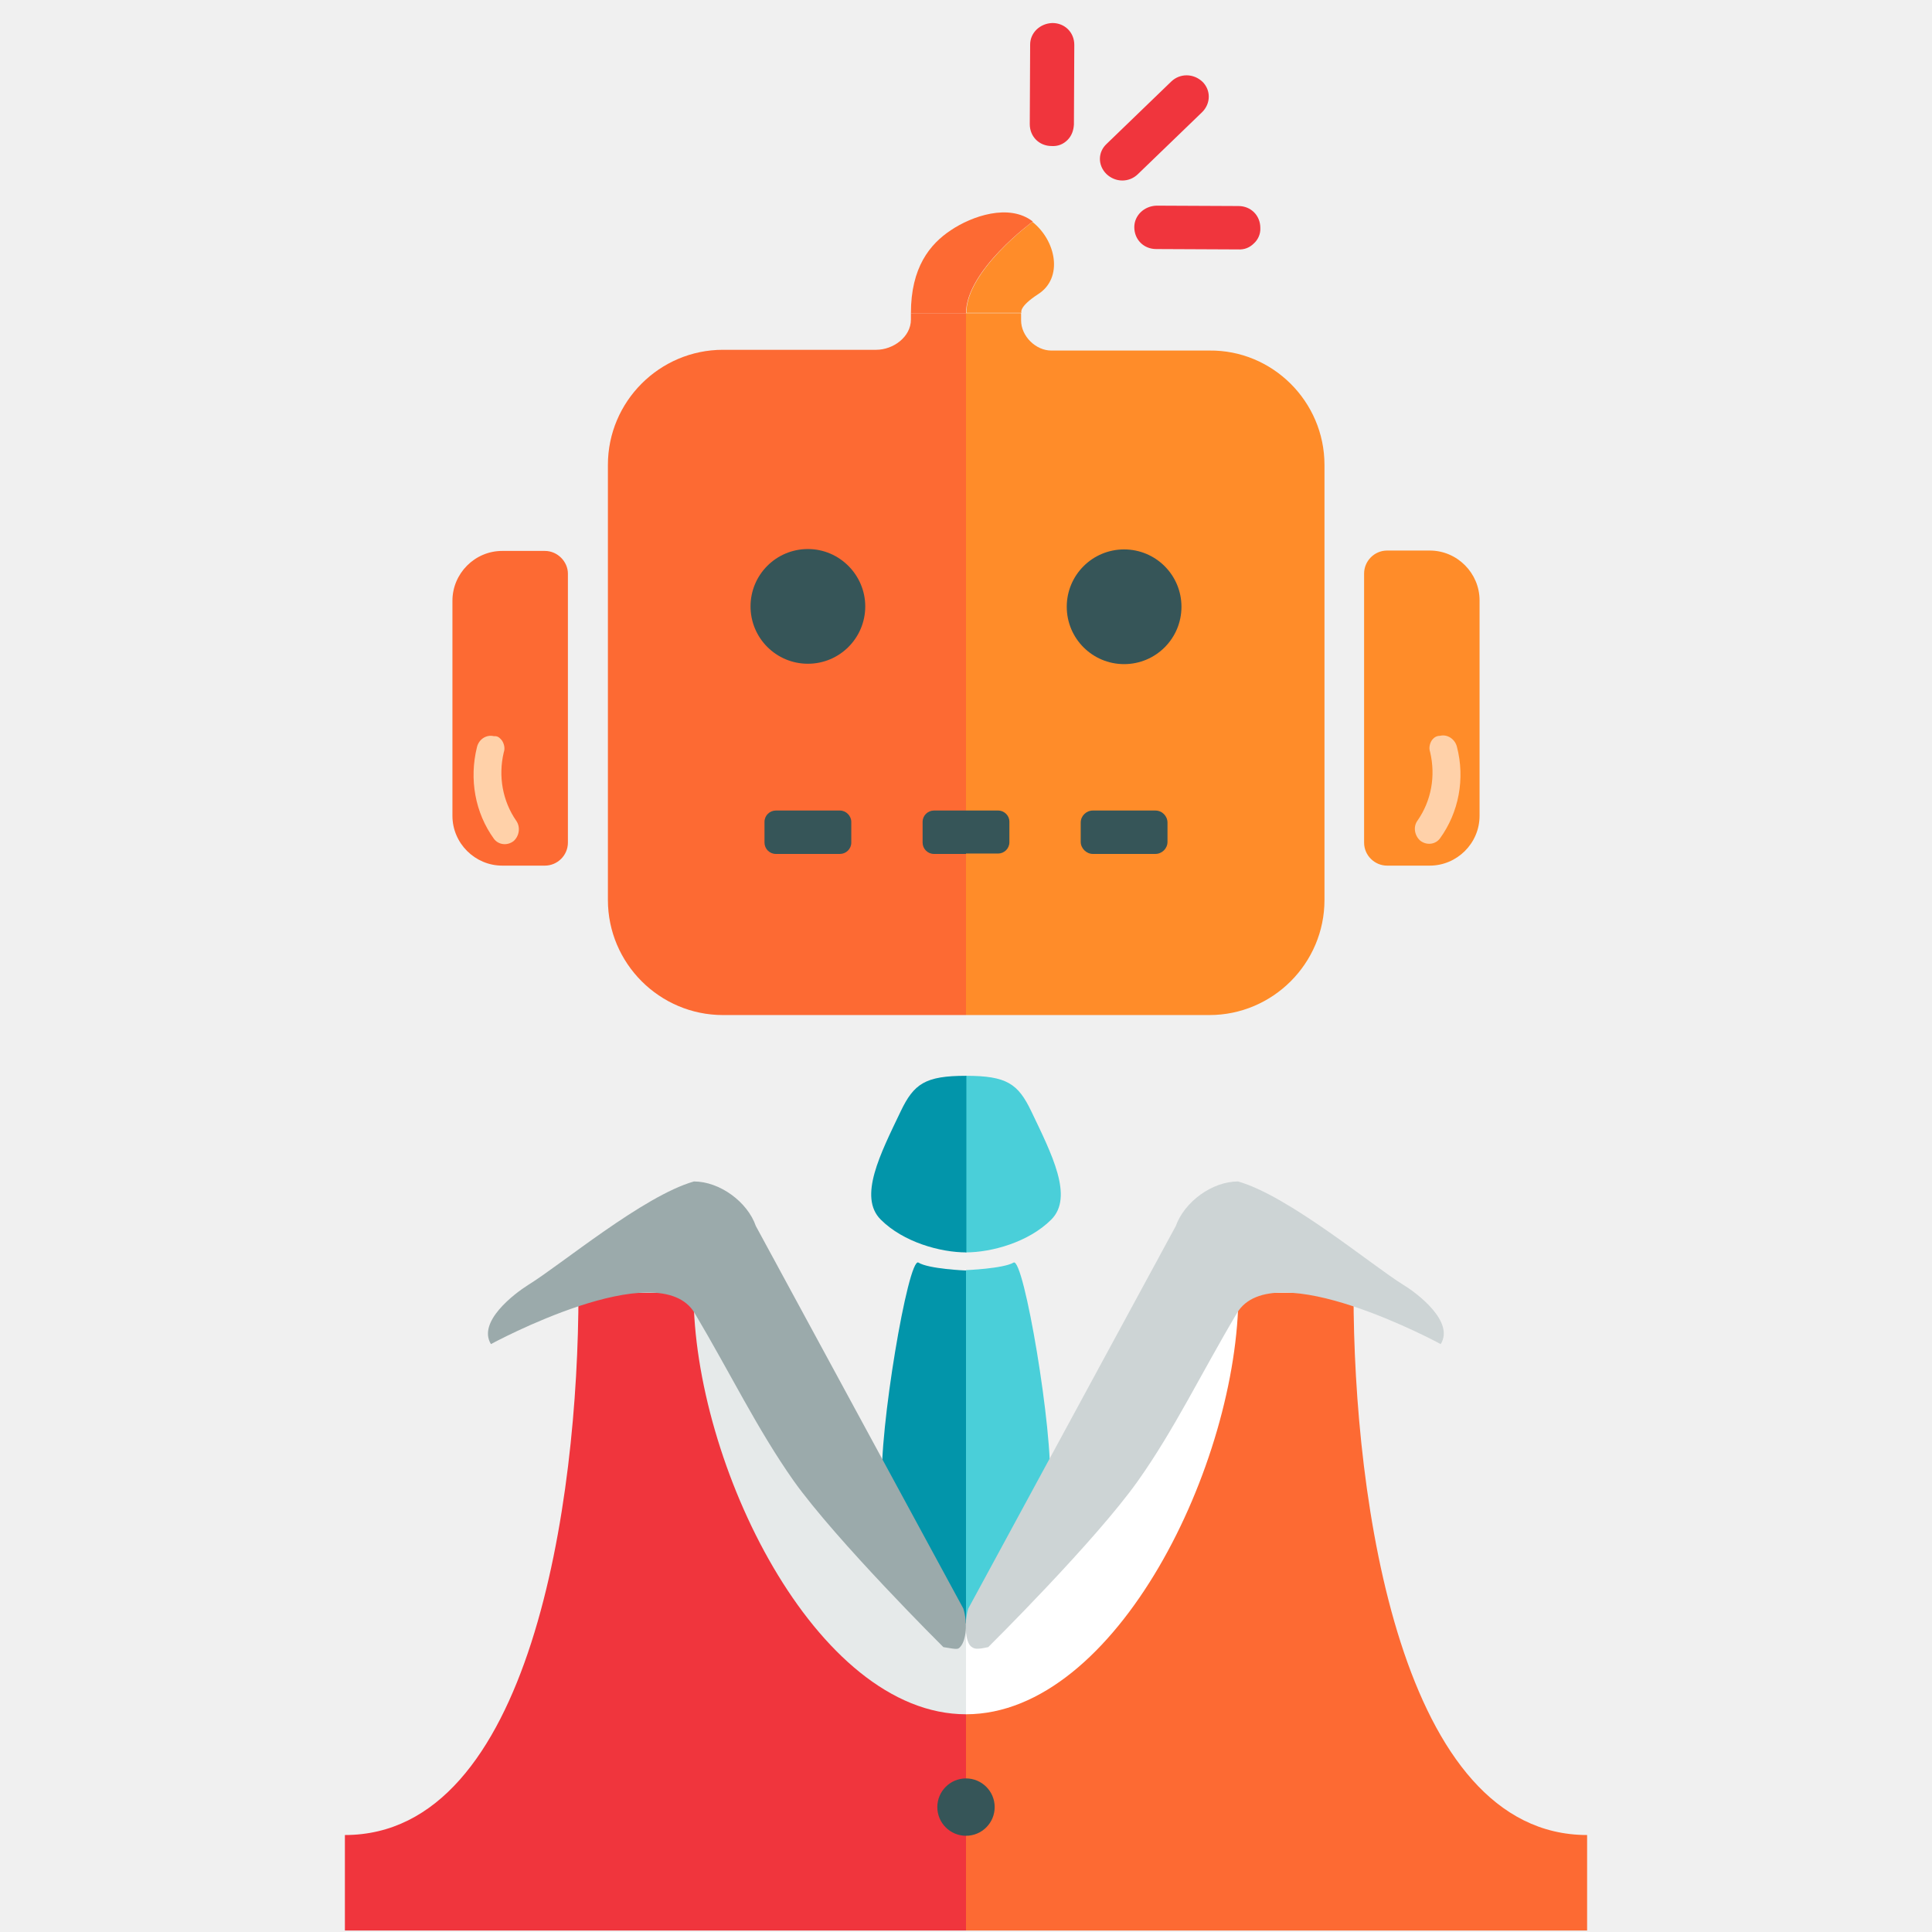
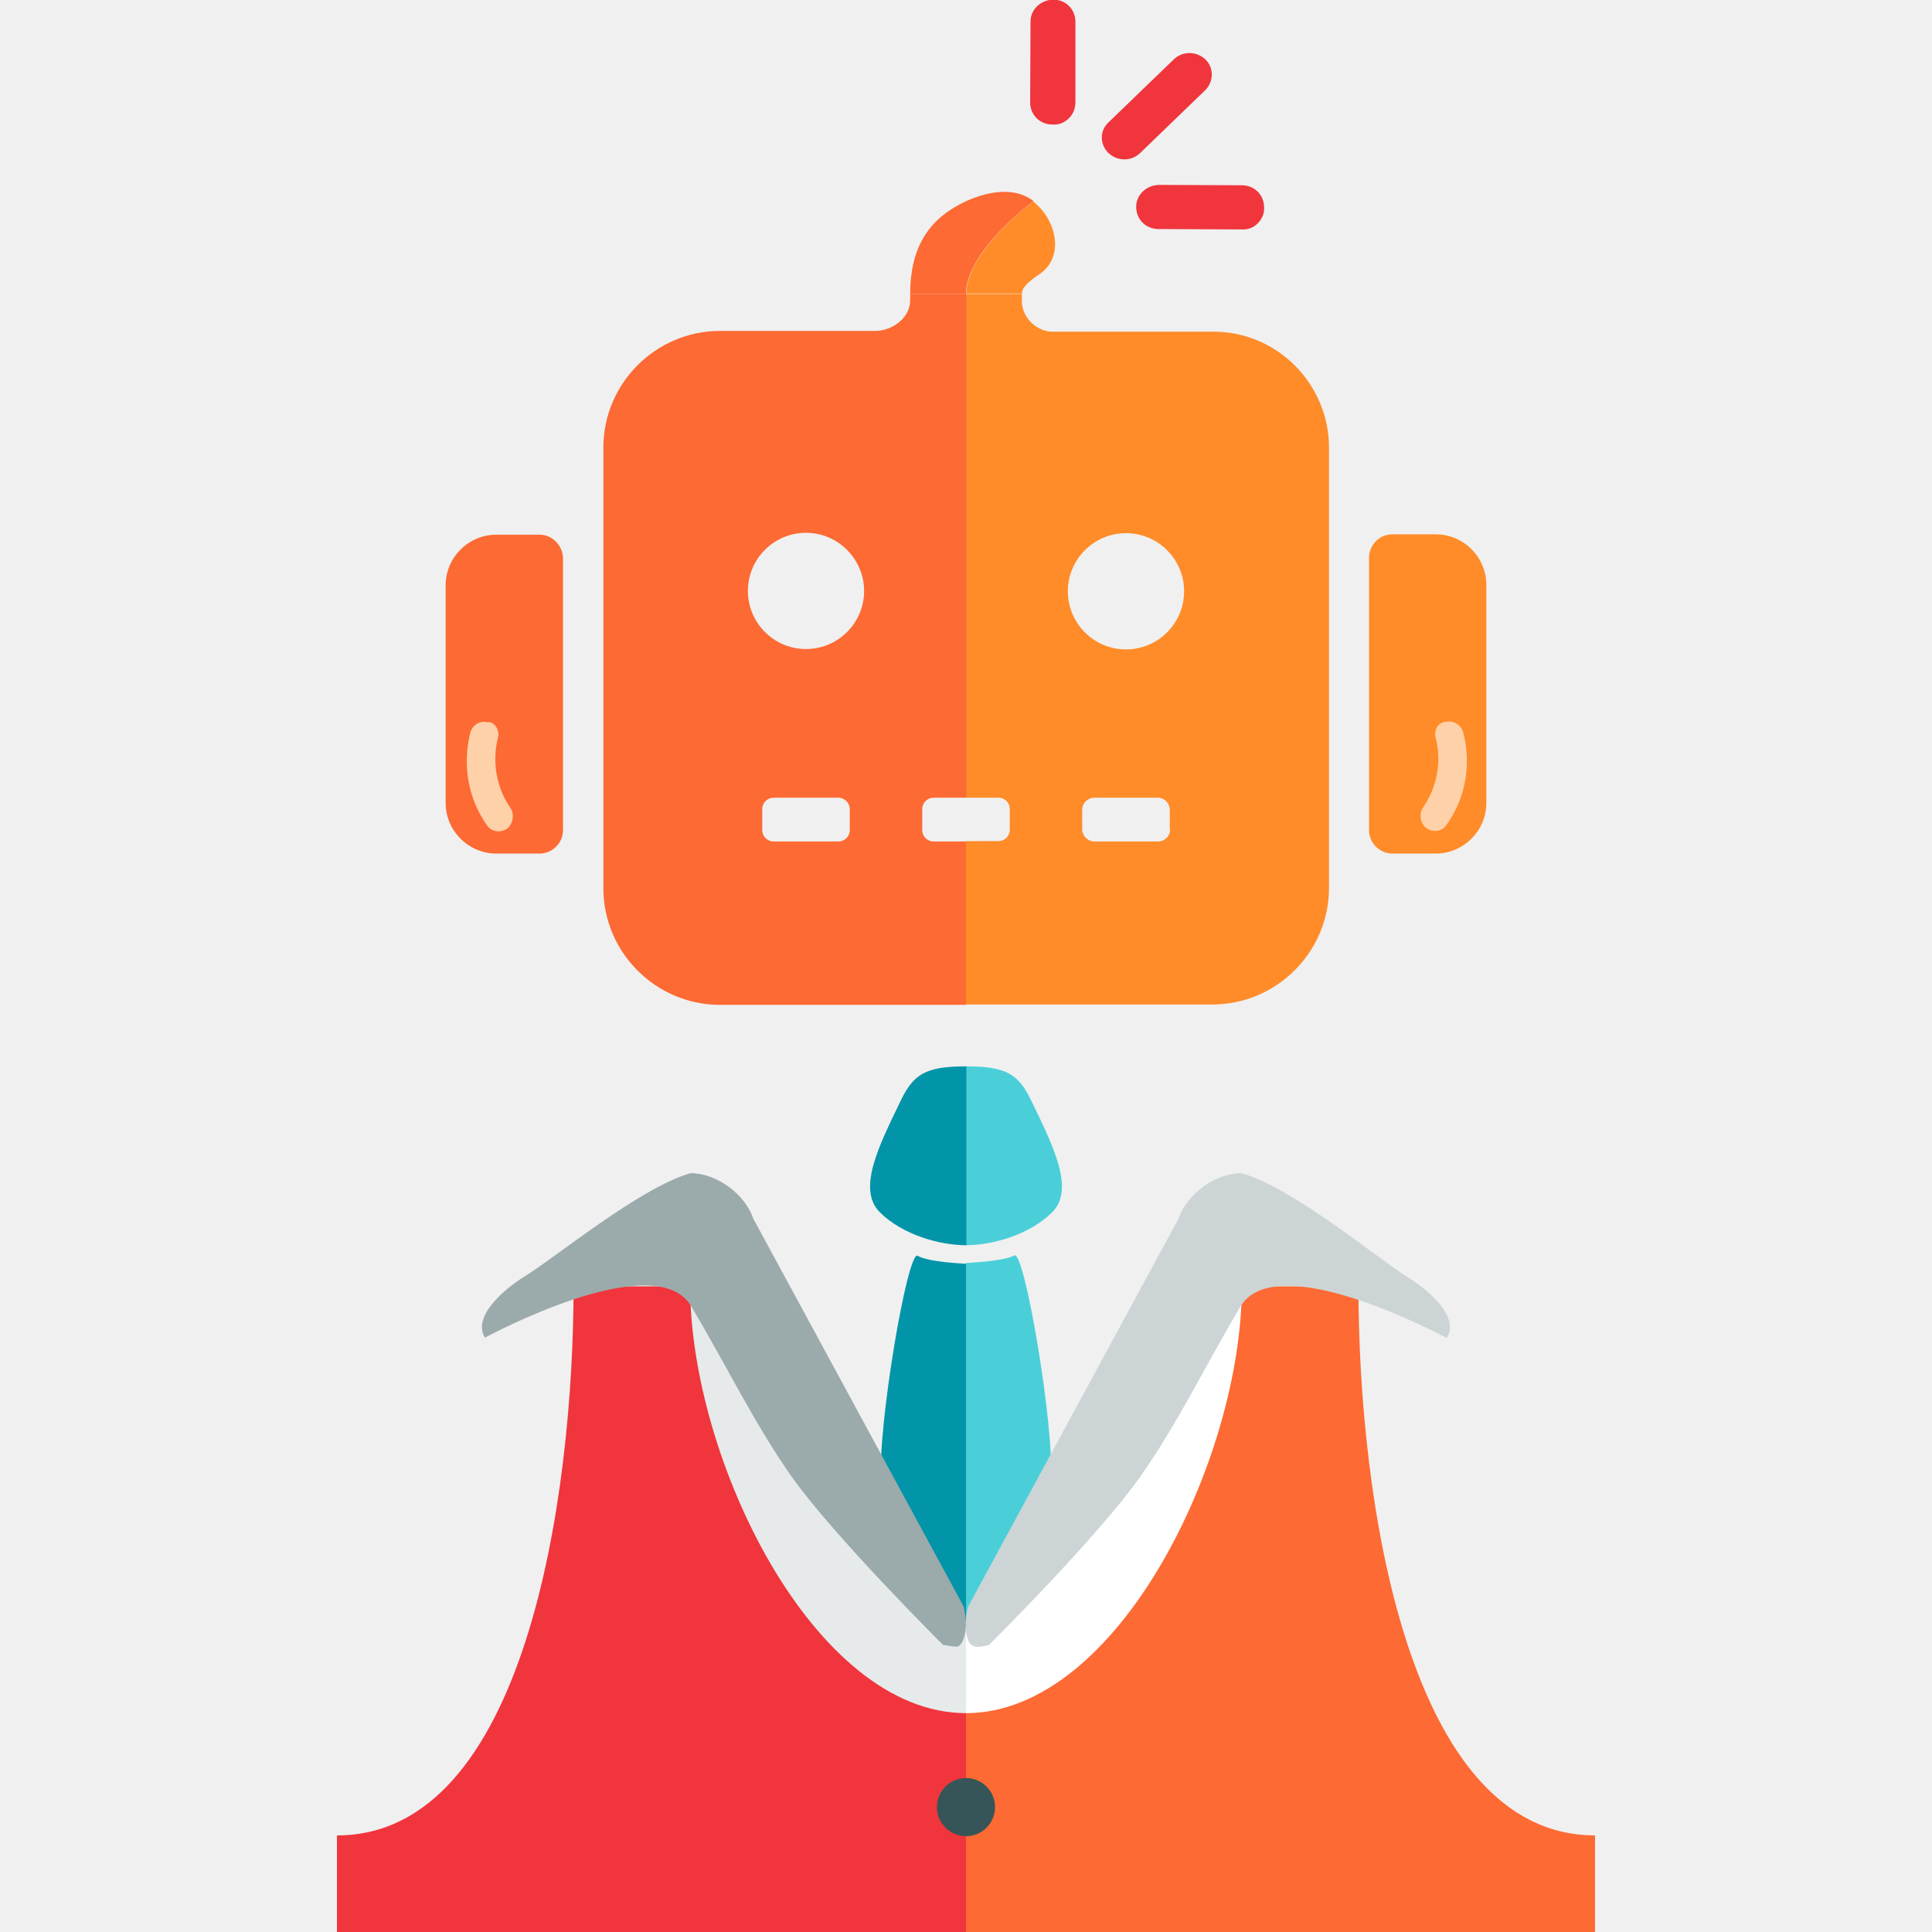
<svg xmlns="http://www.w3.org/2000/svg" version="1.1" id="Layer_1" x="0px" y="0px" viewBox="96 11 512 512" style="enable-background:new 96 11 512 512;" xml:space="preserve">
  <style type="text/css">
	.st0{display:none;fill:#020202;}
	.st1{fill:#FD6A33;}
	.st2{fill:#FF8C29;}
- 	.st3{fill:#365558;}
- 	.st4{fill:#FFD1A9;}
- 	.st5{fill:#F0353D;}
- 	.st6{fill:#FFFFFF;}
- 	.st7{fill:#4ACFD9;}
- 	.st8{fill:#0295AA;}
- 	.st9{fill:#9BAAAB;}
- 	.st10{fill:#CDD4D5;}
- 	.st11{fill:#E6EAEA;}
- 	.st12{fill:#BCD643;}
+ 	.st3{fill:#FFD1A9;}
+ 	.st4{fill:#F0353D;}
+ 	.st5{fill:#FFFFFF;}
+ 	.st6{fill:#4ACFD9;}
+ 	.st7{fill:#E6EAEA;}
+ 	.st8{fill:#CDD4D5;}
+ 	.st9{fill:#0295AA;}
+ 	.st10{fill:#9BAAAB;}
+ 	.st11{fill:#365558;}
</style>
-   <rect x="192" y="22" class="st0" width="512" height="512" />
-   <path class="st1" d="M240.4,157h-5.6h-5.7c-7.3,0-13.2,6-13.2,13.2v57c0,7.3,6,13.2,13.2,13.2h5.7h5.6c3.3,0,6.1-2.7,6.1-6.1V163  C246.5,159.9,243.8,157,240.4,157z" />
-   <path class="st2" d="M469.2,240.4h-5.6c-3.3,0-6.1-2.7-6.1-6.1V163c0-3.3,2.7-6.1,6.1-6.1h5.6h5.7c7.3,0,13.2,6,13.2,13.2v57.1  c0,7.3-6,13.2-13.2,13.2L469.2,240.4L469.2,240.4z" />
-   <path class="st2" d="M416.5,103.9h-41.9c-4.1,0-8-3.8-8-8V94H352v186h64.5c16.8,0,30.5-13.7,30.5-30.5V134.2  C447,117.4,433.2,103.7,416.5,103.9z" />
-   <path class="st2" d="M371.2,88.9c6.6-4.3,4.7-14.1-1.6-19.1c0,0-17.5,12.9-17.5,24.1c5.1,0,14.6,0,14.6,0S365.8,92.4,371.2,88.9z" />
-   <path class="st3" d="M385.6,237.3h16.6c1.7,0,3.2-1.4,3.2-3.2V229c0-1.7-1.4-3.2-3.2-3.2h-16.6c-1.7,0-3.2,1.4-3.2,3.2v5.1  C382.4,235.8,383.9,237.3,385.6,237.3z" />
-   <path class="st3" d="M393.9,187c8.4,0,15.2-6.8,15.2-15.2s-6.8-15.2-15.2-15.2c-8.4,0-15.2,6.8-15.2,15.2  C378.7,180.2,385.5,187,393.9,187z" />
-   <path class="st3" d="M360.5,225.8H352v11.4h8.5c1.6,0,3-1.3,3-3v-5.5C363.5,227.2,362.2,225.8,360.5,225.8z" />
-   <path class="st1" d="M337.4,95.7c0,4.6-4.7,8-9.2,8h-40.6c-16.8,0-30.5,13.7-30.5,30.5v115.3c0,16.8,13.7,30.5,30.5,30.5H352V94  h-14.6V95.7z" />
-   <path class="st1" d="M348,72c-5.6,3.7-10.6,9.9-10.6,22c6.8,0,9.5,0,14.6,0c0-11.4,17.7-24.3,17.7-24.3  C363.4,64.8,353.5,68.3,348,72z" />
-   <path class="st3" d="M318.6,225.8h-17c-1.6,0-3,1.3-3,3v5.5c0,1.6,1.3,3,3,3h17c1.6,0,3-1.3,3-3v-5.5  C321.6,227.2,320.2,225.8,318.6,225.8z" />
-   <path class="st3" d="M310.1,156.5c-8.4,0-15.2,6.8-15.2,15.2s6.8,15.2,15.2,15.2s15.2-6.8,15.2-15.2  C325.3,163.4,318.5,156.5,310.1,156.5z" />
-   <path class="st3" d="M343.5,225.8c-1.6,0-3,1.3-3,3v5.5c0,1.6,1.3,3,3,3h8.5v-11.5H343.5z" />
-   <path class="st4" d="M229,207.2c0.6,0.9,0.9,2.1,0.5,3.2c-1.5,6.3-0.3,12.9,3.3,18.1c1.2,1.7,0.8,4.1-0.7,5.4c-1.7,1.3-4,1-5.2-0.6  c-5-6.9-6.6-15.8-4.5-24.3c0.5-2.1,2.5-3.4,4.5-2.9C227.9,206,228.4,206.5,229,207.2z" />
-   <path class="st4" d="M477.6,206c2-0.5,4,0.9,4.5,2.9c2.2,8.5,0.5,17.4-4.5,24.3c-1.2,1.6-3.5,1.9-5.2,0.6c-1.5-1.3-2-3.7-0.7-5.4  c3.6-5.2,4.8-11.7,3.3-18.1c-0.4-1.1-0.1-2.3,0.5-3.2C476,206.5,476.6,206,477.6,206z" />
-   <path class="st5" d="M414.6,40.7l-17.1,16.5c-2.3,2.2-5.9,2.2-8.3-0.1c-2.3-2.3-2.3-5.8,0.1-8l17.1-16.5c2.3-2.2,5.9-2.2,8.3,0.1  C416.9,34.9,416.9,38.4,414.6,40.7z" />
-   <path class="st5" d="M428.3,75.5c-1.1,1.1-2.5,1.7-4.2,1.6l-21.7-0.1c-3.3,0-5.8-2.5-5.8-5.8c0-3.1,2.6-5.6,5.9-5.7l21.7,0.1  c3.3,0,5.8,2.5,5.8,5.8C430.1,73.1,429.3,74.6,428.3,75.5z" />
-   <path class="st5" d="M378.9,48.1c-1.1,1.1-2.5,1.7-4.2,1.6c-3.3,0-5.8-2.5-5.8-5.8l0.1-21.1c0-3.1,2.6-5.6,5.9-5.7  c3.3,0,5.8,2.5,5.8,5.8l-0.1,21.1C380.5,45.6,380,47,378.9,48.1z" />
-   <polygon class="st6" points="352,444.1 352,437.3 370.3,413.1 403,344.4 419.2,347.3 449.3,368.9 432.5,419.9 378,475.6 352,475.6   " />
-   <path class="st7" d="M352,296.1c10.8,0,13.8,2.1,17.3,9.4c5.4,11.3,11.3,22.7,5.3,28.7s-15.8,8.7-22.7,8.7v-46.8H352z" />
-   <path class="st7" d="M352,347.6c0,0,9.9-0.4,12.6-2s10.6,45.1,9.6,58.8c-1,13.7-5.2,11.5-5.2,11.5l-17,25.5V347.6z" />
-   <rect x="-496.7" y="11" class="st5" width="128" height="128" />
-   <rect x="-368.7" y="11" class="st1" width="128" height="128" />
-   <rect x="-240.7" y="11" class="st2" width="128" height="128" />
-   <rect x="-112.7" y="11" class="st4" width="128" height="128" />
-   <rect x="-496.7" y="139" class="st3" width="128" height="128" />
-   <rect x="-368.7" y="139" class="st8" width="128" height="128" />
-   <rect x="-240.7" y="139" class="st7" width="128" height="128" />
-   <rect x="-496.7" y="267" class="st9" width="128" height="128" />
-   <rect x="-368.7" y="267" class="st10" width="128" height="128" />
-   <rect x="-240.7" y="267" class="st11" width="128" height="128" />
-   <rect x="-112.7" y="267" class="st6" width="128" height="128" />
-   <rect x="-496.7" y="395" class="st12" width="128" height="128" />
-   <polygon class="st11" points="352,443.8 352,437.3 333.7,413.1 301,344.4 284.8,347.3 254.7,368.9 271.5,419.9 326,475.6 352,475.3   " />
-   <path class="st1" d="M352,465.3c39.9,0,72.2-66.6,72.2-111.7h30.5c0,55.6,12.7,143.7,61.9,143.7v25.3H352V465.3z" />
-   <path class="st5" d="M352,465.3c-39.9,0-72.2-66.6-72.2-111.7h-30.5c0,55.6-12.7,143.7-61.9,143.7v25.3H352V465.3z" />
-   <path class="st10" d="M424.1,324.1c13.4,3.8,35.4,22.2,43.8,27.4c3.8,2.3,13.6,9.8,9.9,15.7c0,0-44.5-24.2-54-8.2  s-16.5,30.7-26.2,44.4c-11.4,16.1-39.7,44.1-39.7,44.1c-3.2,0.7-3.7,0.5-4.6-0.2c-1.4-1.2-1.9-6.1-0.7-10l55-101.4  C409.9,329.5,417.2,324.1,424.1,324.1" />
-   <path class="st8" d="M352,296.1c-10.8,0-13.8,2.1-17.3,9.4c-5.4,11.3-11.3,22.7-5.3,28.7s15.8,8.7,22.7,8.7v-46.8H352z" />
-   <path class="st8" d="M352,347.7c0,0-9.9-0.4-12.6-2.1s-10.6,45.1-9.6,58.8c1,13.7,5.2,11.5,5.2,11.5l17,25.5V347.7z" />
-   <path class="st9" d="M279.9,324.1c6.8,0,14.2,5.4,16.4,11.8l55,101.4c1.2,3.9,0.7,8.3-0.7,10c-0.7,0.8-0.6,0.9-4.6,0.2  c0,0-28.3-28.1-39.7-44.1c-9.7-13.8-16.7-28.4-26.2-44.4s-54,8.2-54,8.2c-3.6-5.9,6.1-13.3,9.9-15.7  C244.5,346.3,266.5,327.9,279.9,324.1" />
-   <circle class="st3" cx="352" cy="489.9" r="7.6" />
+   <rect x="288" y="33" class="st0" width="512" height="512" />
+   <path class="st1" d="M239,152.7h-5.7h-5.8c-7.4,0-13.4,6.1-13.4,13.4v57.7c0,7.4,6.1,13.4,13.4,13.4h5.8h5.7c3.3,0,6.2-2.7,6.2-6.2  v-72.2C245.1,155.6,242.4,152.7,239,152.7z" />
+   <path class="st2" d="M470.7,237.2H465c-3.3,0-6.2-2.7-6.2-6.2v-72.2c0-3.3,2.7-6.2,6.2-6.2h5.7h5.8c7.4,0,13.4,6.1,13.4,13.4v57.8  c0,7.4-6.1,13.4-13.4,13.4L470.7,237.2L470.7,237.2z" />
+   <path class="st2" d="M417.3,98.9h-42.4c-4.2,0-8.1-3.8-8.1-8.1v-1.9H352v133.5h3h5.6c1.7,0,3,1.4,3,2.9v5.6c0,1.7-1.4,3-3,3H355v0.1  h-3v43.2h65.3c17,0,30.9-13.9,30.9-30.9V129.6C448.2,112.6,434.2,98.7,417.3,98.9z M406.1,230.8c0,1.8-1.5,3.2-3.2,3.2H386  c-1.7,0-3.2-1.5-3.2-3.2v-5.2c0-1.8,1.5-3.2,3.2-3.2h16.8c1.8,0,3.2,1.5,3.2,3.2V230.8z M394.4,183.1c-8.5,0-15.4-6.9-15.4-15.4  c0-8.5,6.9-15.4,15.4-15.4c8.5,0,15.4,6.9,15.4,15.4C409.8,176.2,402.9,183.1,394.4,183.1z" />
+   <rect x="352" y="233.9" class="st2" width="3" height="0.1" />
+   <path class="st2" d="M371.4,83.7c6.7-4.4,4.8-14.3-1.6-19.3c0,0-17.7,13.1-17.7,24.4c5.2,0,14.8,0,14.8,0S366,87.3,371.4,83.7z" />
+   <path class="st1" d="M352,88.9h-14.8v1.7c0,4.7-4.8,8.1-9.3,8.1h-41.1c-17,0-30.9,13.9-30.9,30.9v116.8c0,17,13.9,30.9,30.9,30.9  H352V234h-8.6c-1.7,0-3-1.4-3-3v-5.6c0-1.7,1.4-3,3-3h4.6h4.1V88.9z M321.2,231c0,1.7-1.4,3-3,3H301c-1.7,0-3-1.4-3-3v-5.6  c0-1.7,1.4-3,3-3h17.2c1.6,0,3,1.4,3,3V231z M309.6,183c-8.5,0-15.4-6.9-15.4-15.4c0-8.5,6.9-15.4,15.4-15.4c8.5,0,15.4,7,15.4,15.4  C325,176.1,318.1,183,309.6,183z" />
+   <path class="st1" d="M347.9,66.6c-5.7,3.7-10.7,10-10.7,22.3c6.9,0,9.6,0,14.8,0c0-11.5,17.9-24.6,17.9-24.6  C363.5,59.3,353.5,62.9,347.9,66.6z" />
+   <path class="st3" d="M227.4,203.5c0.6,0.9,0.9,2.1,0.5,3.2c-1.5,6.4-0.3,13.1,3.3,18.3c1.2,1.7,0.8,4.2-0.7,5.5  c-1.7,1.3-4.1,1-5.3-0.6c-5.1-7-6.7-16-4.6-24.6c0.5-2.1,2.5-3.4,4.6-2.9C226.3,202.3,226.8,202.8,227.4,203.5z" />
+   <path class="st3" d="M479.2,202.3c2-0.5,4.1,0.9,4.6,2.9c2.2,8.6,0.5,17.6-4.6,24.6c-1.2,1.6-3.5,1.9-5.3,0.6  c-1.5-1.3-2-3.7-0.7-5.5c3.6-5.3,4.9-11.9,3.3-18.3c-0.4-1.1-0.1-2.3,0.5-3.2C477.6,202.8,478.2,202.3,479.2,202.3z" />
+   <path class="st4" d="M415.4,34.9l-17.3,16.7c-2.3,2.2-6,2.2-8.4-0.1c-2.3-2.3-2.3-5.9,0.1-8.1l17.3-16.7c2.3-2.2,6-2.2,8.4,0.1  C417.7,29,417.7,32.6,415.4,34.9z" />
+   <path class="st4" d="M429.3,70.2c-1.1,1.1-2.5,1.7-4.3,1.6l-22-0.1c-3.3,0-5.9-2.5-5.9-5.9c0-3.1,2.6-5.7,6-5.8l22,0.1  c3.3,0,5.9,2.5,5.9,5.9C431.1,67.7,430.3,69.2,429.3,70.2z" />
+   <path class="st4" d="M379.2,42.4c-1.1,1.1-2.5,1.7-4.3,1.6c-3.3,0-5.9-2.5-5.9-5.9l0.1-21.4c0-3.1,2.6-5.7,6-5.8  c3.3,0,5.9,2.5,5.9,5.9L381,38.2C380.9,39.9,380.4,41.3,379.2,42.4z" />
+   <polygon class="st5" points="352,443.5 352,436.6 370.5,412.1 403.7,342.5 420.1,345.4 450.6,367.3 433.5,419 378.3,475.4   352,475.4 " />
+   <path class="st6" d="M352,293.6c10.9,0,14,2.1,17.5,9.5c5.5,11.4,11.4,23,5.4,29.1c-6.1,6.1-16,8.8-23,8.8v-47.4L352,293.6  L352,293.6z" />
+   <path class="st6" d="M352,345.7c0,0,10-0.4,12.8-2c2.7-1.6,10.7,45.7,9.7,59.6c-1,13.9-5.3,11.6-5.3,11.6L352,440.8V345.7z" />
+   <polygon class="st7" points="352,443.2 352,436.6 333.5,412.1 300.3,342.5 283.9,345.4 253.4,367.3 270.5,419 325.7,475.4   352,475.1 " />
+   <path class="st1" d="M352,465c40.4,0,73.1-67.5,73.1-113.1H456c0,56.3,12.9,145.5,62.7,145.5V523H352V465z" />
+   <path class="st4" d="M352,465c-40.4,0-73.1-67.5-73.1-113.1H248c0,56.3-12.9,145.5-62.7,145.5V523H352V465z" />
+   <path class="st8" d="M425,321.9c13.6,3.8,35.9,22.5,44.4,27.8c3.8,2.3,13.8,9.9,10,15.9c0,0-45.1-24.5-54.7-8.3  c-9.6,16.2-16.7,31.1-26.5,45c-11.5,16.3-40.2,44.7-40.2,44.7c-3.2,0.7-3.7,0.5-4.7-0.2c-1.4-1.2-1.9-6.2-0.7-10.1l55.7-102.7  C410.6,327.4,418,321.9,425,321.9" />
+   <path class="st9" d="M352,293.6c-10.9,0-14,2.1-17.5,9.5c-5.5,11.4-11.4,23-5.4,29.1c6.1,6.1,16,8.8,23,8.8v-47.4L352,293.6  L352,293.6z" />
+   <path class="st9" d="M352,345.9c0,0-10-0.4-12.8-2.1c-2.7-1.7-10.7,45.7-9.7,59.6c1,13.9,5.3,11.6,5.3,11.6l17.2,25.8V345.9z" />
+   <path class="st10" d="M279,321.9c6.9,0,14.4,5.5,16.6,12l55.7,102.7c1.2,4,0.7,8.4-0.7,10.1c-0.7,0.8-0.6,0.9-4.7,0.2  c0,0-28.7-28.5-40.2-44.7c-9.8-14-16.9-28.8-26.5-45c-9.6-16.2-54.7,8.3-54.7,8.3c-3.6-6,6.2-13.5,10-15.9  C243.1,344.4,265.4,325.8,279,321.9" />
+   <circle class="st11" cx="352" cy="489.9" r="7.7" />
</svg>
